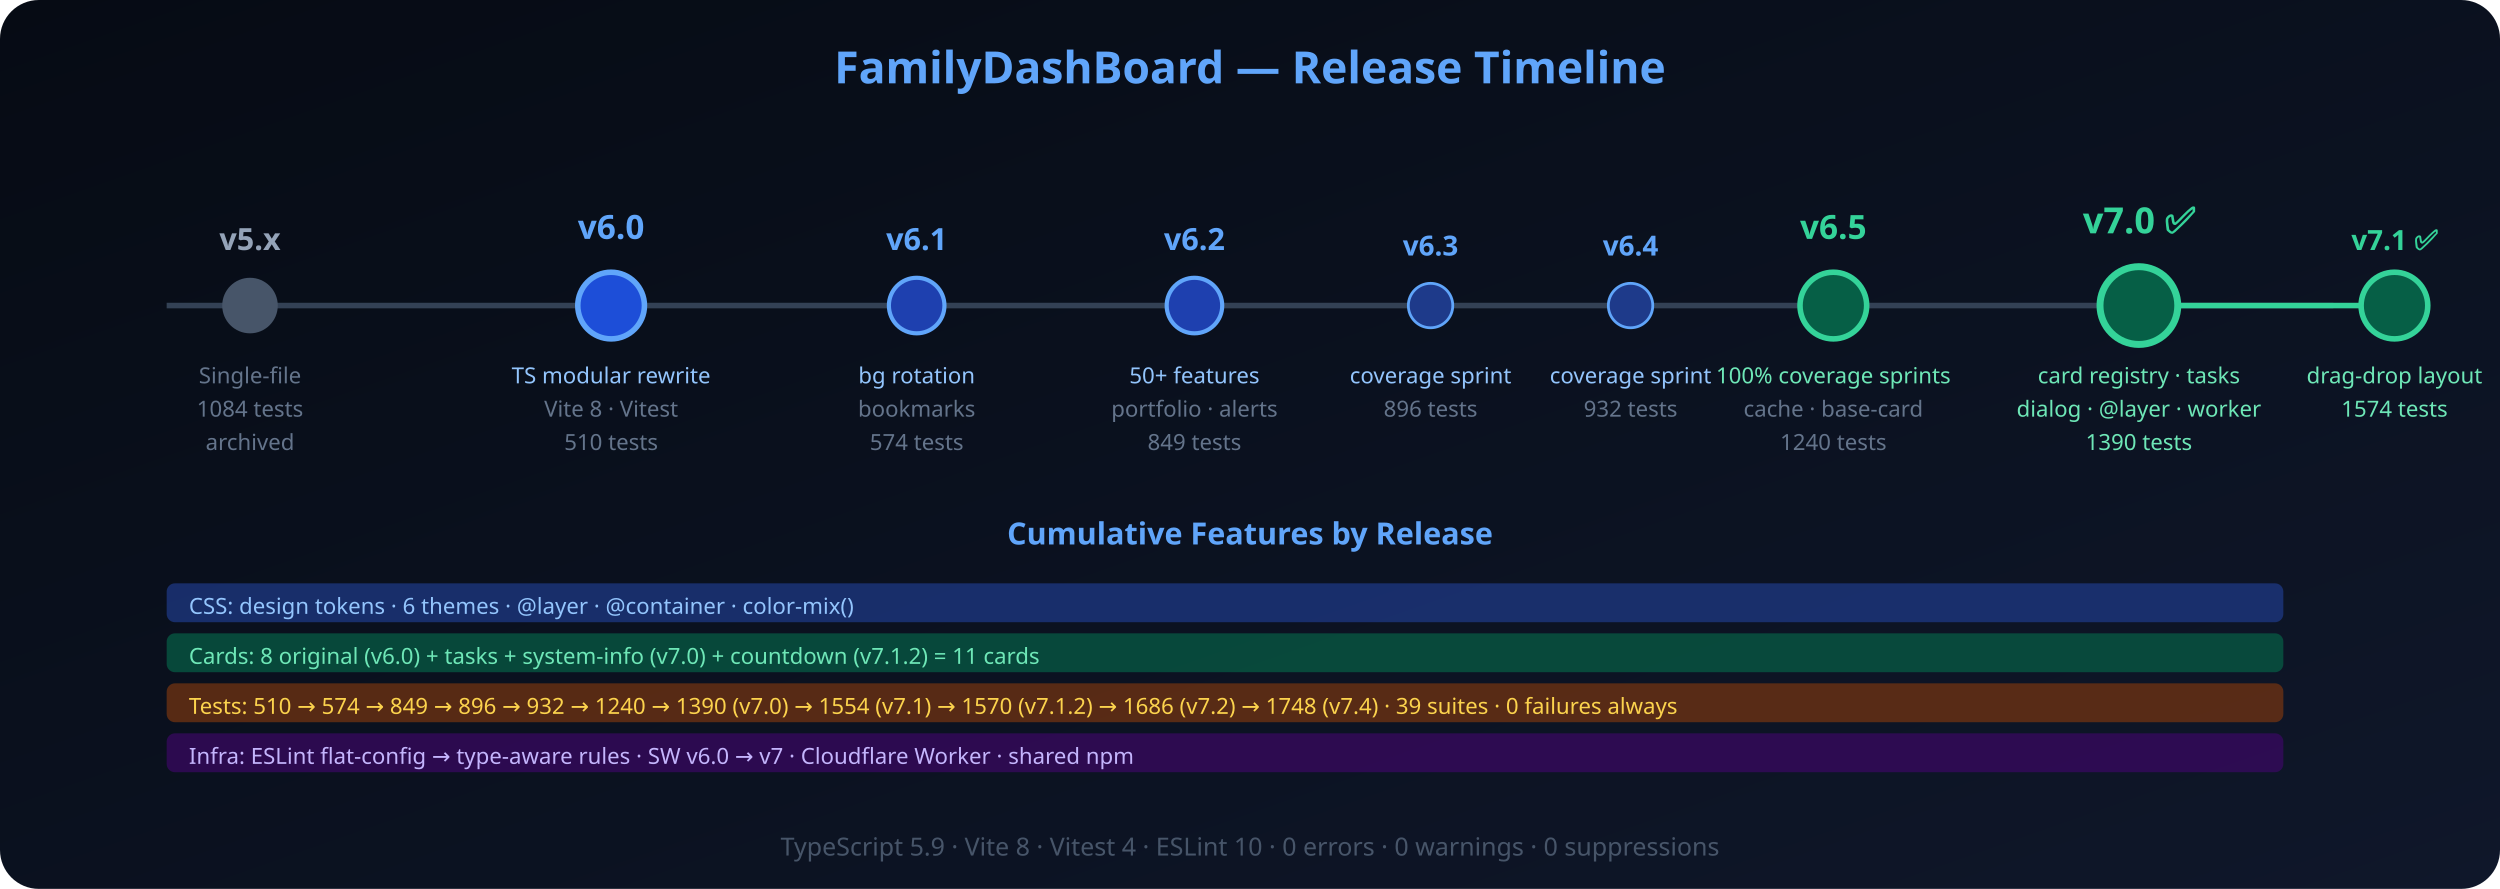
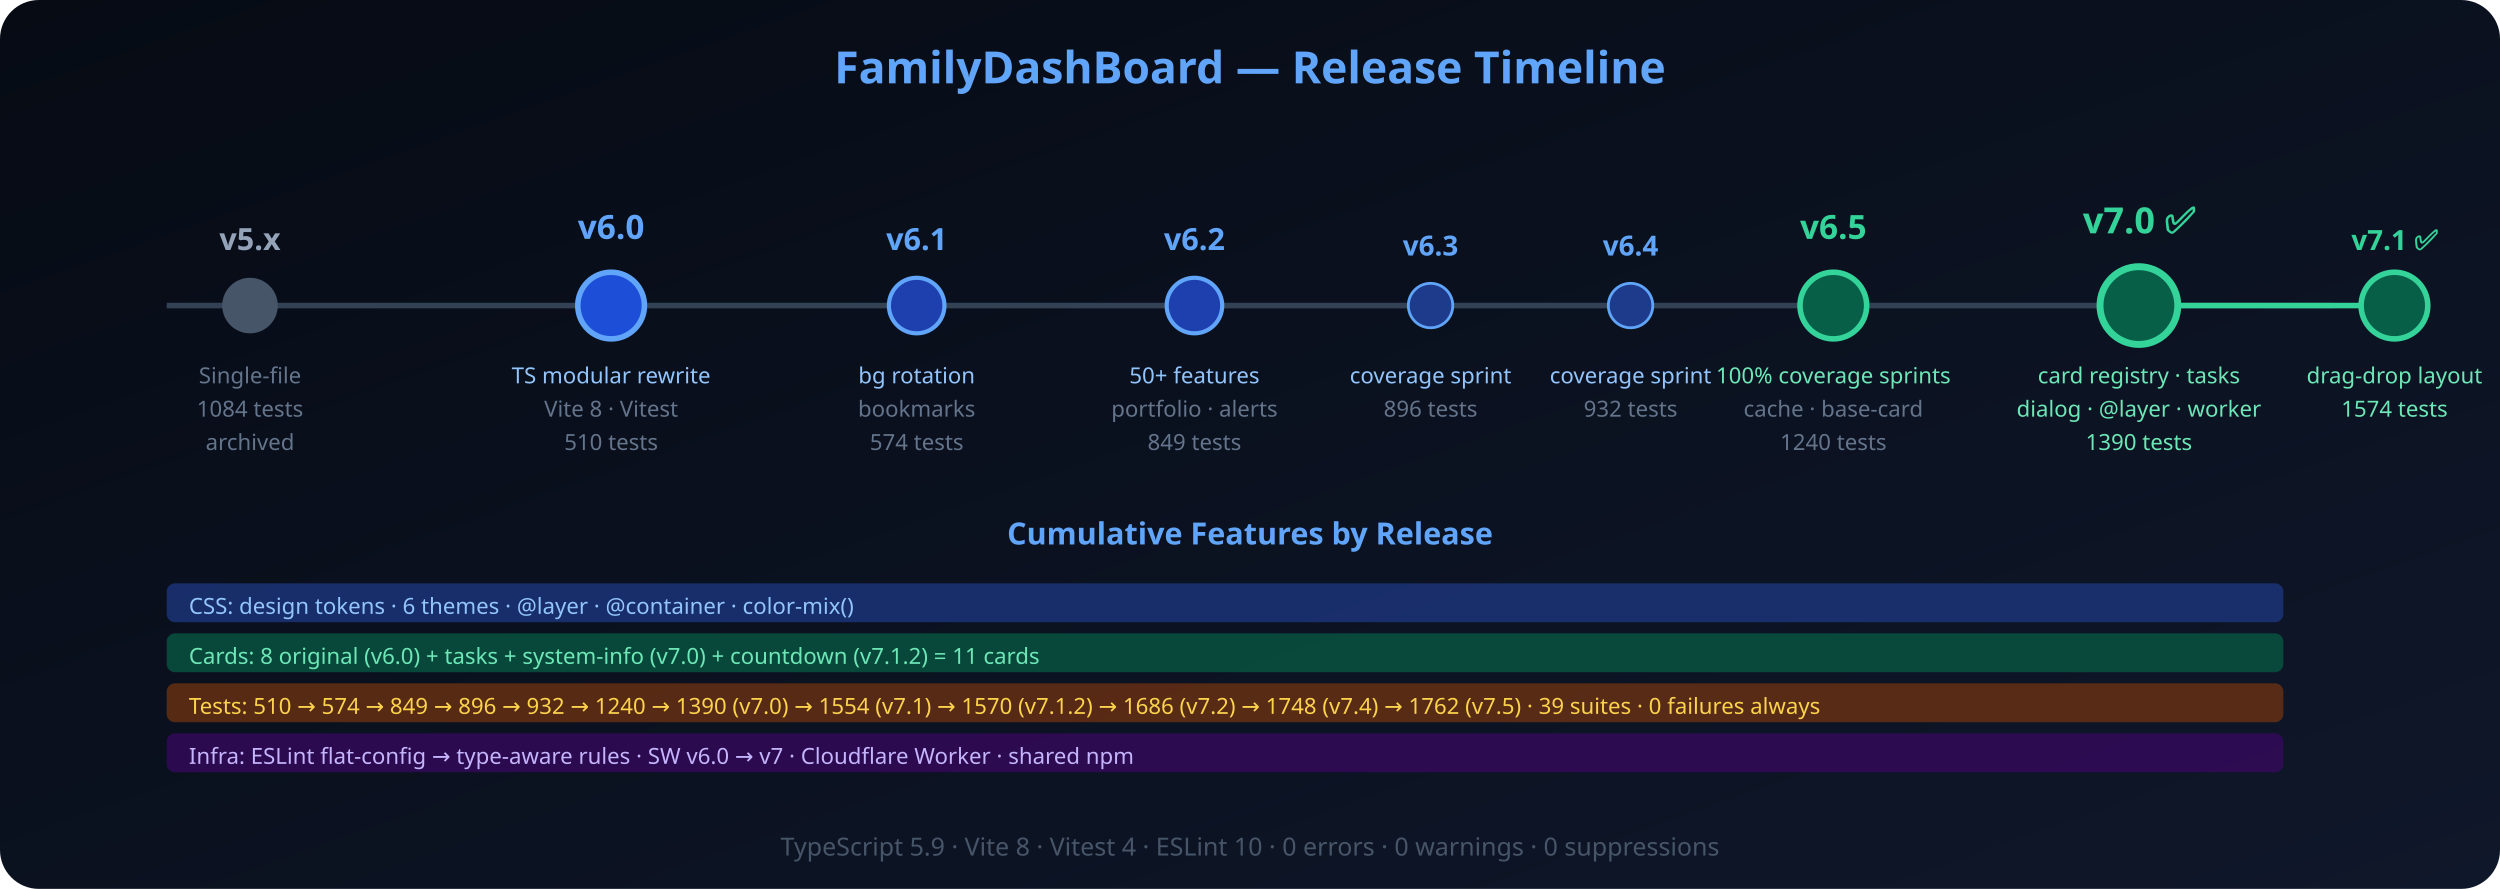
<svg xmlns="http://www.w3.org/2000/svg" width="900" height="320" viewBox="0 0 900 320">
  <defs>
    <linearGradient id="bg" x1="0%" y1="0%" x2="100%" y2="100%">
      <stop offset="0%" stop-color="#060b14" />
      <stop offset="100%" stop-color="#0f172a" />
    </linearGradient>
  </defs>
  <rect width="900" height="320" rx="14" fill="url(#bg)" />
  <text x="450" y="30" font-family="Segoe UI,system-ui" font-size="16" font-weight="700" fill="#60a5fa" text-anchor="middle">FamilyDashBoard — Release Timeline</text>
  <line x1="60" y1="110" x2="840" y2="110" stroke="#334155" stroke-width="2" />
  <circle cx="90" cy="110" r="10" fill="#475569" />
  <text x="90" y="90" font-family="Segoe UI" font-size="11" font-weight="700" fill="#94a3b8" text-anchor="middle">v5.x</text>
  <text x="90" y="138" font-family="Segoe UI" font-size="8" fill="#64748b" text-anchor="middle">Single-file</text>
  <text x="90" y="150" font-family="Segoe UI" font-size="8" fill="#64748b" text-anchor="middle">1084 tests</text>
  <text x="90" y="162" font-family="Segoe UI" font-size="8" fill="#64748b" text-anchor="middle">archived</text>
  <circle cx="220" cy="110" r="12" fill="#1d4ed8" stroke="#60a5fa" stroke-width="2" />
  <text x="220" y="86" font-family="Segoe UI" font-size="12" font-weight="700" fill="#60a5fa" text-anchor="middle">v6.0</text>
  <text x="220" y="138" font-family="Segoe UI" font-size="8" fill="#93c5fd" text-anchor="middle">TS modular rewrite</text>
  <text x="220" y="150" font-family="Segoe UI" font-size="8" fill="#64748b" text-anchor="middle">Vite 8 · Vitest</text>
  <text x="220" y="162" font-family="Segoe UI" font-size="8" fill="#64748b" text-anchor="middle">510 tests</text>
  <circle cx="330" cy="110" r="10" fill="#1e40af" stroke="#60a5fa" stroke-width="1.5" />
  <text x="330" y="90" font-family="Segoe UI" font-size="11" font-weight="700" fill="#60a5fa" text-anchor="middle">v6.1</text>
  <text x="330" y="138" font-family="Segoe UI" font-size="8" fill="#93c5fd" text-anchor="middle">bg rotation</text>
  <text x="330" y="150" font-family="Segoe UI" font-size="8" fill="#64748b" text-anchor="middle">bookmarks</text>
  <text x="330" y="162" font-family="Segoe UI" font-size="8" fill="#64748b" text-anchor="middle">574 tests</text>
  <circle cx="430" cy="110" r="10" fill="#1e40af" stroke="#60a5fa" stroke-width="1.5" />
  <text x="430" y="90" font-family="Segoe UI" font-size="11" font-weight="700" fill="#60a5fa" text-anchor="middle">v6.2</text>
  <text x="430" y="138" font-family="Segoe UI" font-size="8" fill="#93c5fd" text-anchor="middle">50+ features</text>
  <text x="430" y="150" font-family="Segoe UI" font-size="8" fill="#64748b" text-anchor="middle">portfolio · alerts</text>
  <text x="430" y="162" font-family="Segoe UI" font-size="8" fill="#64748b" text-anchor="middle">849 tests</text>
  <circle cx="515" cy="110" r="8" fill="#1e3a8a" stroke="#60a5fa" stroke-width="1" />
  <text x="515" y="92" font-family="Segoe UI" font-size="10" font-weight="700" fill="#60a5fa" text-anchor="middle">v6.3</text>
  <text x="515" y="138" font-family="Segoe UI" font-size="8" fill="#93c5fd" text-anchor="middle">coverage sprint</text>
  <text x="515" y="150" font-family="Segoe UI" font-size="8" fill="#64748b" text-anchor="middle">896 tests</text>
  <circle cx="587" cy="110" r="8" fill="#1e3a8a" stroke="#60a5fa" stroke-width="1" />
  <text x="587" y="92" font-family="Segoe UI" font-size="10" font-weight="700" fill="#60a5fa" text-anchor="middle">v6.4</text>
  <text x="587" y="138" font-family="Segoe UI" font-size="8" fill="#93c5fd" text-anchor="middle">coverage sprint</text>
  <text x="587" y="150" font-family="Segoe UI" font-size="8" fill="#64748b" text-anchor="middle">932 tests</text>
  <circle cx="660" cy="110" r="12" fill="#065f46" stroke="#34d399" stroke-width="2" />
  <text x="660" y="86" font-family="Segoe UI" font-size="12" font-weight="700" fill="#34d399" text-anchor="middle">v6.5</text>
  <text x="660" y="138" font-family="Segoe UI" font-size="8" fill="#6ee7b7" text-anchor="middle">100% coverage sprints</text>
  <text x="660" y="150" font-family="Segoe UI" font-size="8" fill="#64748b" text-anchor="middle">cache · base-card</text>
  <text x="660" y="162" font-family="Segoe UI" font-size="8" fill="#64748b" text-anchor="middle">1240 tests</text>
  <circle cx="770" cy="110" r="14" fill="#065f46" stroke="#34d399" stroke-width="2.5" />
  <text x="770" y="84" font-family="Segoe UI" font-size="13" font-weight="700" fill="#34d399" text-anchor="middle">v7.0 ✅</text>
  <text x="770" y="138" font-family="Segoe UI" font-size="8" fill="#6ee7b7" text-anchor="middle">card registry · tasks</text>
  <text x="770" y="150" font-family="Segoe UI" font-size="8" fill="#6ee7b7" text-anchor="middle">dialog · @layer · worker</text>
  <text x="770" y="162" font-family="Segoe UI" font-size="8" fill="#6ee7b7" text-anchor="middle">1390 tests</text>
  <line x1="784" y1="110" x2="862" y2="110" stroke="#34d399" stroke-width="2" />
  <circle cx="862" cy="110" r="12" fill="#065f46" stroke="#34d399" stroke-width="2" />
  <text x="862" y="90" font-family="Segoe UI" font-size="10" font-weight="700" fill="#34d399" text-anchor="middle">v7.1 ✅</text>
  <text x="862" y="138" font-family="Segoe UI" font-size="8" fill="#6ee7b7" text-anchor="middle">drag-drop layout</text>
  <text x="862" y="150" font-family="Segoe UI" font-size="8" fill="#6ee7b7" text-anchor="middle">1574 tests</text>
  <text x="450" y="196" font-family="Segoe UI" font-size="11" font-weight="700" fill="#60a5fa" text-anchor="middle">Cumulative Features by Release</text>
  <rect x="60" y="210" width="762" height="14" rx="3" fill="#1e3a8a" opacity="0.7" />
  <text x="68" y="221" font-family="Segoe UI" font-size="8" fill="#93c5fd">CSS: design tokens · 6 themes · @layer · @container · color-mix()</text>
  <rect x="60" y="228" width="762" height="14" rx="3" fill="#065f46" opacity="0.7" />
  <text x="68" y="239" font-family="Segoe UI" font-size="8" fill="#6ee7b7">Cards: 8 original (v6.0) + tasks + system-info (v7.0) + countdown (v7.1.2) = 11 cards</text>
  <rect x="60" y="246" width="762" height="14" rx="3" fill="#78350f" opacity="0.7" />
-   <text x="68" y="257" font-family="Segoe UI" font-size="8" fill="#fcd34d">Tests: 510 → 574 → 849 → 896 → 932 → 1240 → 1390 (v7.0) → 1554 (v7.1) → 1570 (v7.1.2) → 1686 (v7.2) → 1748 (v7.4) · 39 suites · 0 failures always</text>
+   <text x="68" y="257" font-family="Segoe UI" font-size="8" fill="#fcd34d">Tests: 510 → 574 → 849 → 896 → 932 → 1240 → 1390 (v7.0) → 1554 (v7.1) → 1570 (v7.1.2) → 1686 (v7.2) → 1748 (v7.4) → 1762 (v7.5) · 39 suites · 0 failures always</text>
  <rect x="60" y="264" width="762" height="14" rx="3" fill="#3b0764" opacity="0.7" />
  <text x="68" y="275" font-family="Segoe UI" font-size="8" fill="#c4b5fd">Infra: ESLint flat-config → type-aware rules · SW v6.0 → v7 · Cloudflare Worker · shared npm</text>
  <text x="450" y="308" font-family="Segoe UI" font-size="9" fill="#475569" text-anchor="middle">TypeScript 5.9 · Vite 8 · Vitest 4 · ESLint 10 · 0 errors · 0 warnings · 0 suppressions</text>
</svg>
